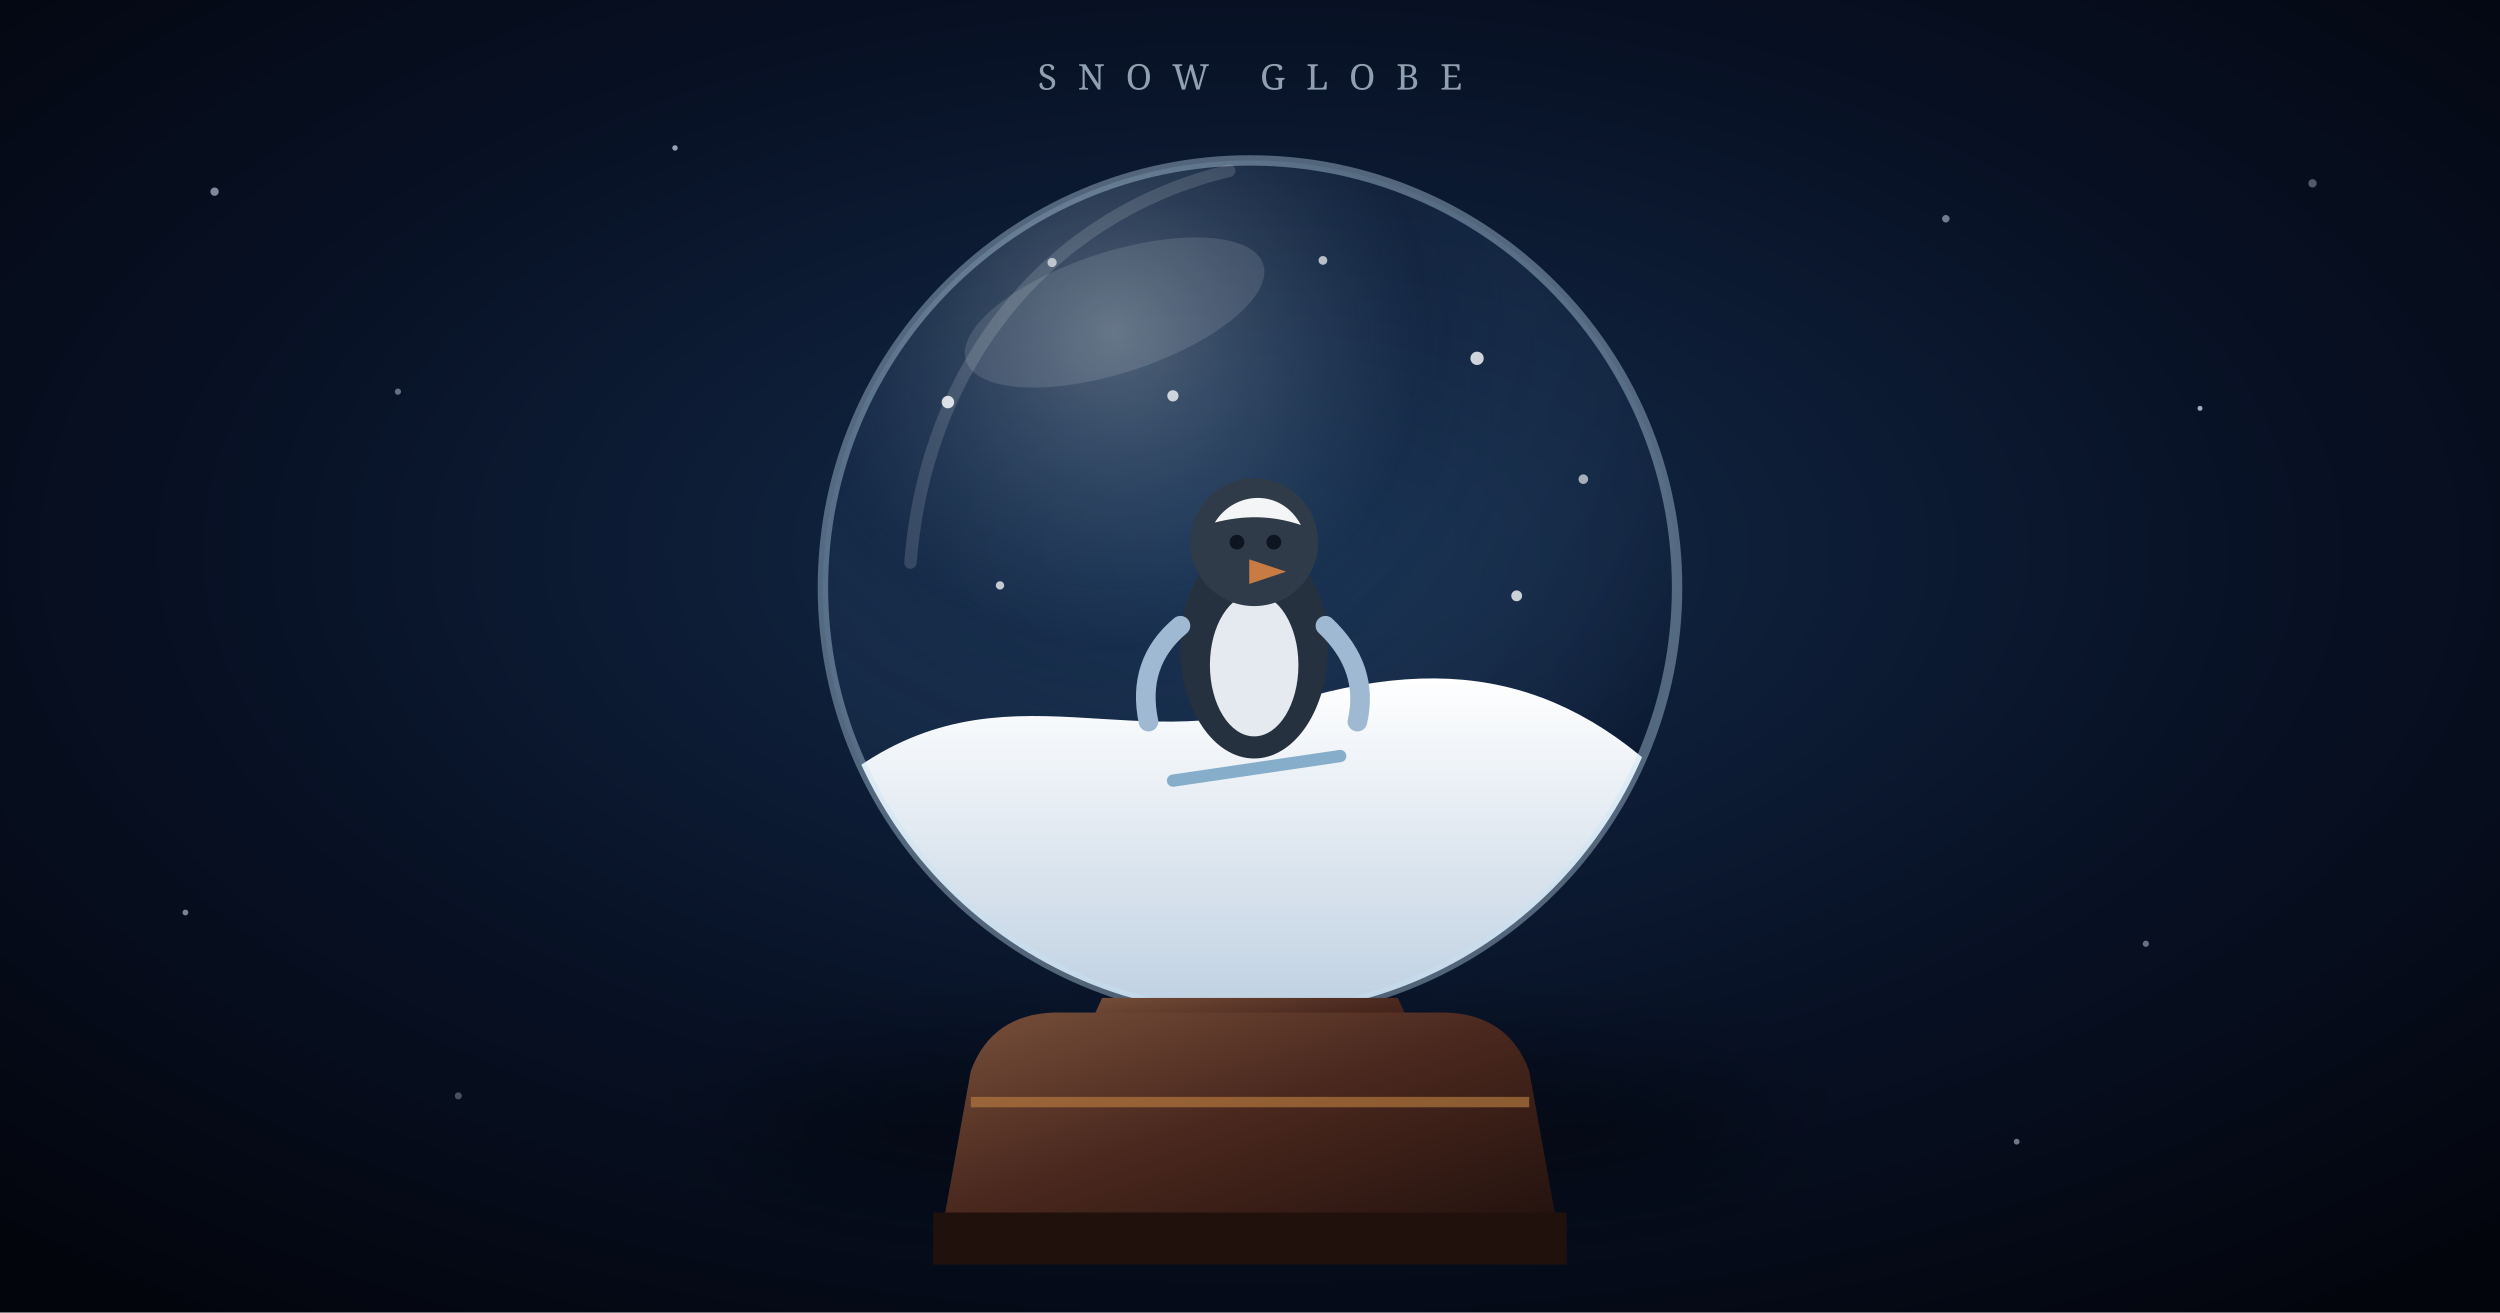
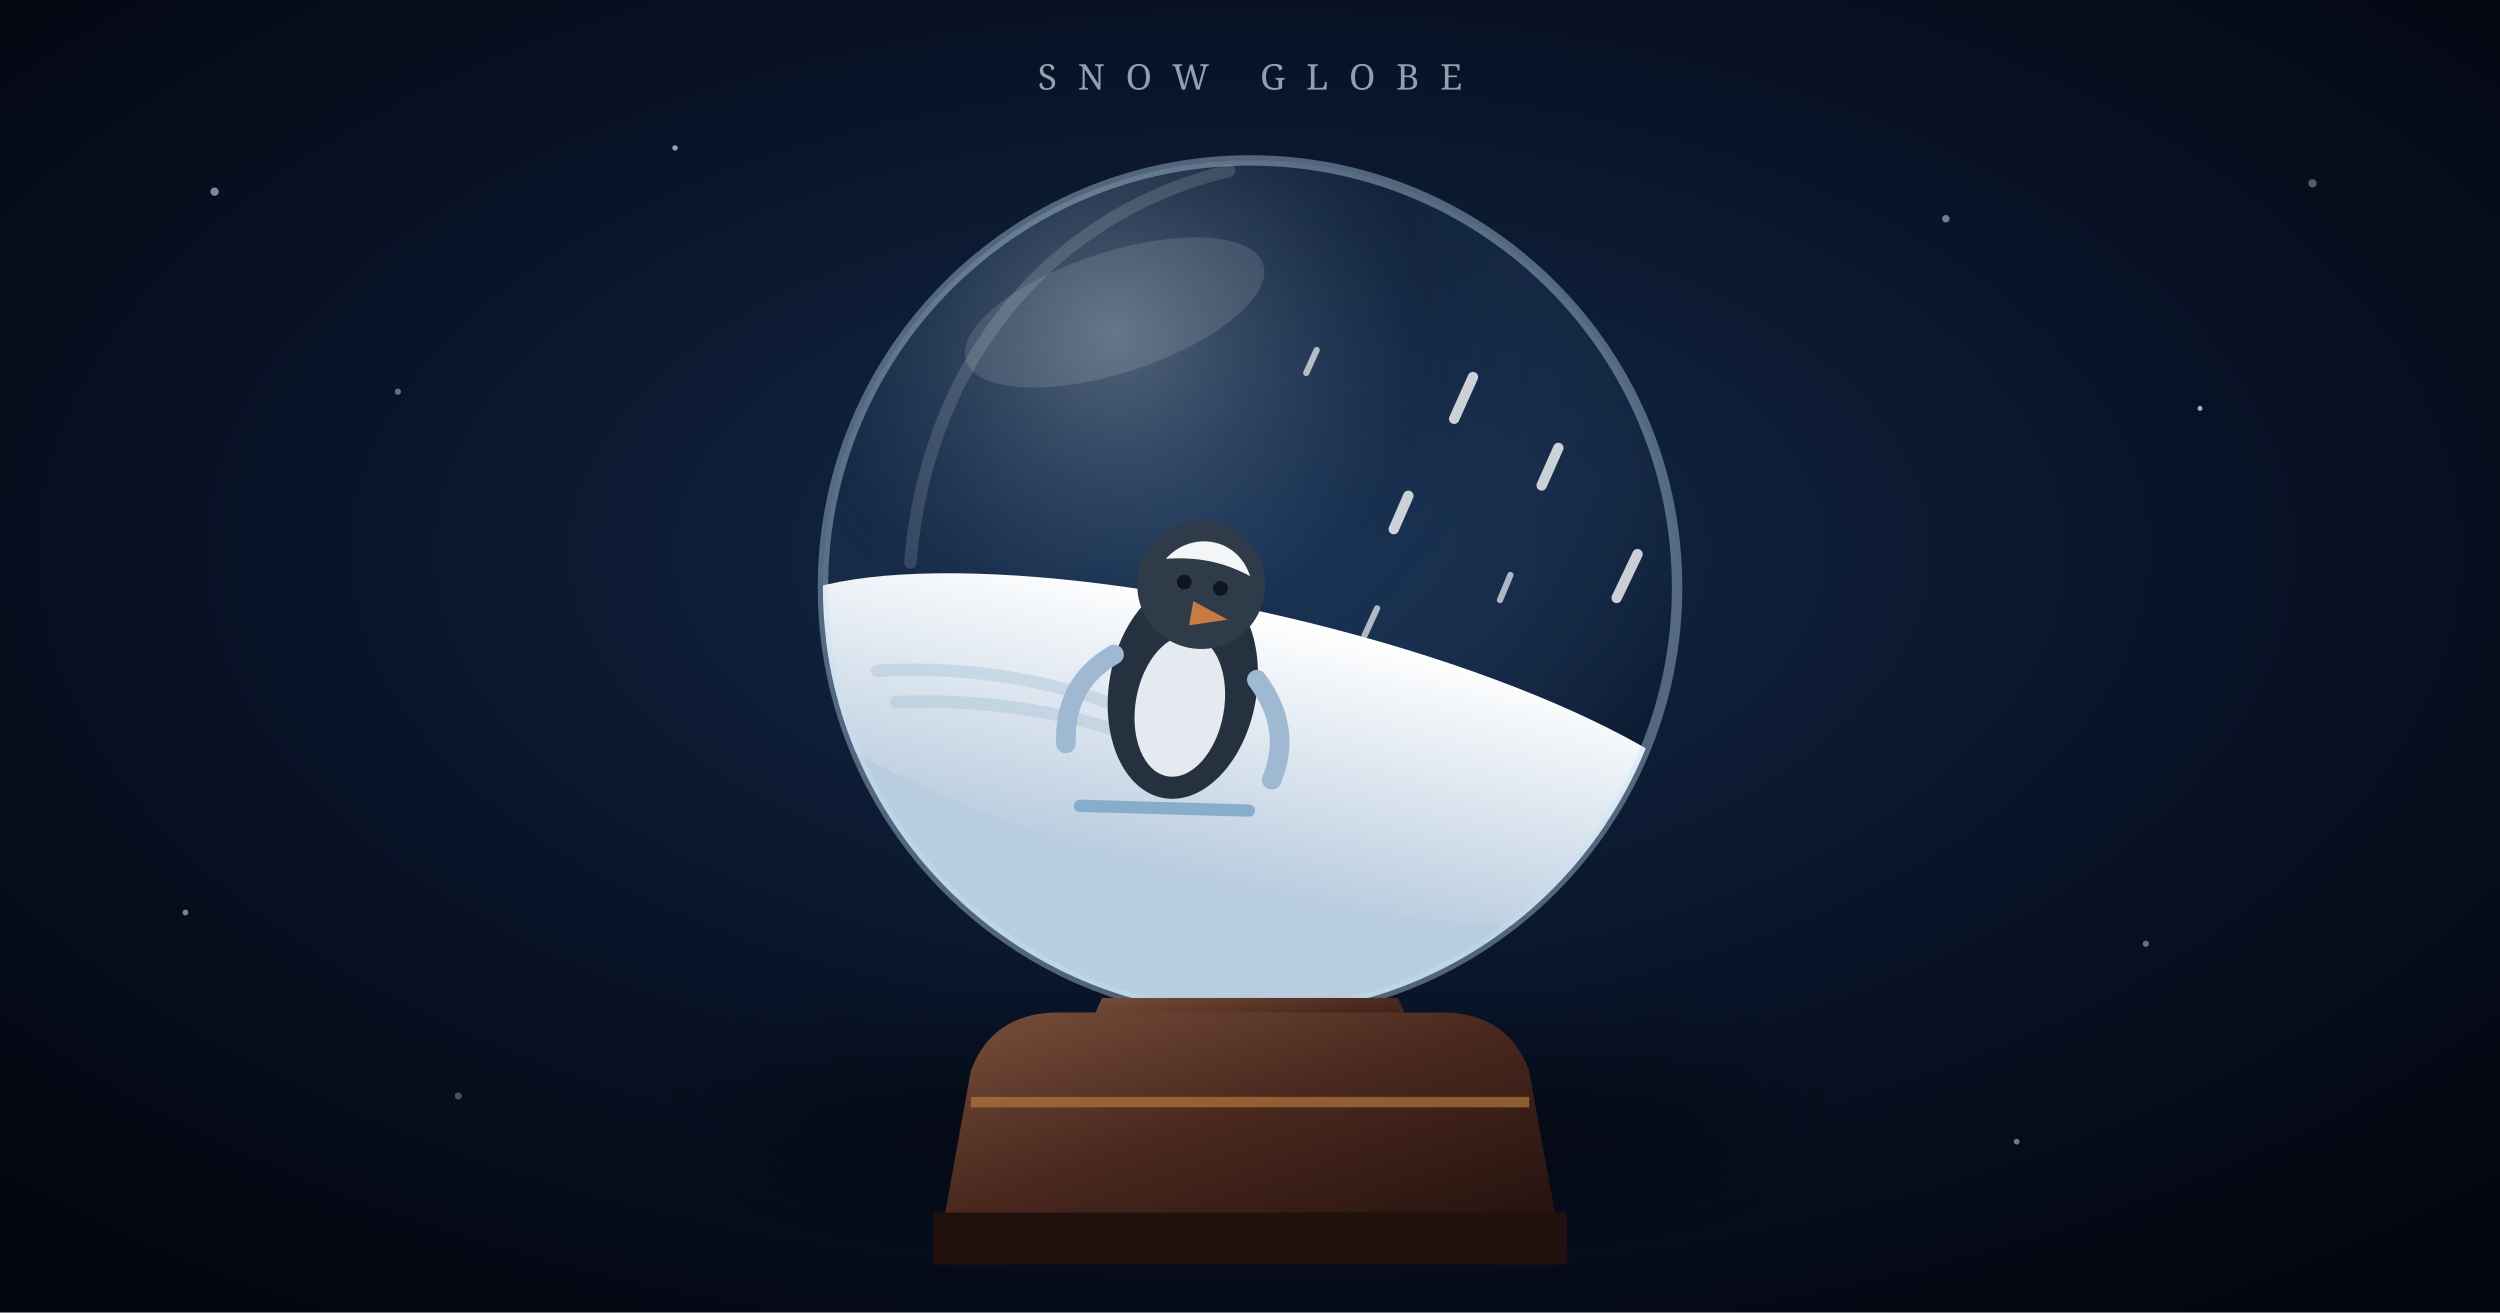
<svg xmlns="http://www.w3.org/2000/svg" width="1200" height="630" viewBox="0 0 1200 630">
  <defs>
    <radialGradient id="bg" cx="50%" cy="42%" r="72%">
      <stop offset="0" stop-color="#142b4a" />
      <stop offset=".55" stop-color="#081226" />
      <stop offset="1" stop-color="#03050d" />
    </radialGradient>
    <radialGradient id="glass" cx="34%" cy="20%" r="80%">
      <stop stop-color="#e3f5ff" stop-opacity=".32" />
      <stop offset=".46" stop-color="#4a79a9" stop-opacity=".1" />
      <stop offset="1" stop-color="#071227" stop-opacity=".38" />
    </radialGradient>
    <linearGradient id="snow" x1="0" y1="0" x2="0" y2="1">
      <stop stop-color="#fff" />
      <stop offset="1" stop-color="#b9ccdf" />
    </linearGradient>
    <linearGradient id="wood" x1="0" y1="0" x2="1" y2="1">
      <stop stop-color="#78503b" />
      <stop offset=".48" stop-color="#4a281e" />
      <stop offset="1" stop-color="#24120e" />
    </linearGradient>
    <filter id="shadow" x="-50%" y="-50%" width="200%" height="220%">
      <feGaussianBlur stdDeviation="24" />
    </filter>
    <clipPath id="clip">
      <circle cx="600" cy="282" r="205" />
    </clipPath>
  </defs>
  <rect width="1200" height="630" fill="url(#bg)" />
  <g fill="#dfefff">
    <circle cx="103" cy="92" r="2" opacity=".55" />
    <circle cx="191" cy="188" r="1.5" opacity=".42" />
    <circle cx="324" cy="71" r="1.3" opacity=".66" />
    <circle cx="934" cy="105" r="1.8" opacity=".48" />
    <circle cx="1056" cy="196" r="1.2" opacity=".7" />
    <circle cx="1110" cy="88" r="2" opacity=".34" />
    <circle cx="89" cy="438" r="1.4" opacity=".52" />
    <circle cx="1030" cy="453" r="1.5" opacity=".44" />
    <circle cx="220" cy="526" r="1.7" opacity=".3" />
    <circle cx="968" cy="548" r="1.4" opacity=".48" />
  </g>
  <ellipse cx="600" cy="541" rx="250" ry="34" fill="#000" opacity=".44" filter="url(#shadow)" />
  <g clip-path="url(#clip)">
    <circle cx="600" cy="282" r="205" fill="url(#glass)" />
-     <path d="M390 386c79-75 145-22 223-47 89-29 149-11 207 56v105H390Z" fill="url(#snow)" />
-     <g transform="translate(602 298) scale(1.18)">
+     <path d="M365 300 842 412v110H365Z" fill="#b8cede" />
+     <ellipse cx="600" cy="360" rx="246" ry="66" transform="rotate(13 600 360)" fill="url(#snow)" />
+     <path d="M421 322c55-3 99 8 143 28M430 337c54-2 95 8 136 24" fill="none" stroke="#9ebbd0" stroke-width="6" stroke-linecap="round" opacity=".36" />
+     <g transform="translate(570 318) rotate(10) scale(1.18)">
      <ellipse cx="0" cy="11" rx="30" ry="45" fill="#26313f" />
      <ellipse cx="0" cy="18" rx="18" ry="29" fill="#e5eaf0" />
      <circle cx="0" cy="-32" r="26" fill="#303b49" />
      <path d="M-16-40c8-13 27-14 35 1-12-4-23-4-35-1" fill="#f4f5f6" />
      <circle cx="-7" cy="-32" r="3" fill="#0d1520" />
      <circle cx="8" cy="-32" r="3" fill="#0d1520" />
      <path d="m-2-25 15 5-15 5Z" fill="#c87b43" />
      <path d="M-30 2q-18 15-13 39M29 2q18 17 13 39" fill="none" stroke="#9fb9d3" stroke-width="8" stroke-linecap="round" />
      <path d="m-33 65 68-10" stroke="#86aeca" stroke-width="5" stroke-linecap="round" />
    </g>
-     <g fill="#fff">
-       <circle cx="455" cy="193" r="3" opacity=".82" />
-       <circle cx="505" cy="126" r="2.2" opacity=".63" />
-       <circle cx="563" cy="190" r="2.7" opacity=".76" />
-       <circle cx="635" cy="125" r="2.1" opacity=".68" />
-       <circle cx="709" cy="172" r="3.2" opacity=".8" />
-       <circle cx="760" cy="230" r="2.3" opacity=".62" />
-       <circle cx="480" cy="281" r="2" opacity=".74" />
-       <circle cx="728" cy="286" r="2.6" opacity=".78" />
+     <g stroke="#fff" stroke-linecap="round">
+       <path d="m707 181-9 20M748 215l-8 18M676 238l-7 16M786 266l-10 21" stroke-width="5" opacity=".78" />
+       <path d="m632 168-5 11M725 276l-5 12M809 214l-5 12M661 292l-6 13" stroke-width="3" opacity=".66" />
    </g>
  </g>
  <circle cx="600" cy="282" r="205" fill="none" stroke="#c7e2f5" stroke-opacity=".38" stroke-width="5" />
  <ellipse cx="535" cy="150" rx="75" ry="29" transform="rotate(-18 535 150)" fill="#fff" opacity=".12" />
  <path d="M437 270c8-98 69-168 153-188" fill="none" stroke="#fff" stroke-width="6" stroke-linecap="round" opacity=".14" />
  <path d="M529 479h142l14 31H515Z" fill="url(#wood)" />
  <path d="M466 514q10-27 40-28h188q30 1 40 28l13 72H453Z" fill="url(#wood)" />
  <path d="M448 582h304v25H448Z" rx="12" fill="#21110d" />
  <path d="M466 529h268" stroke="#b87b3e" stroke-width="5" opacity=".66" />
  <text x="600" y="43" fill="#dcefff" fill-opacity=".64" text-anchor="middle" font-family="Georgia, serif" font-size="17" letter-spacing="10">SNOW GLOBE</text>
</svg>
